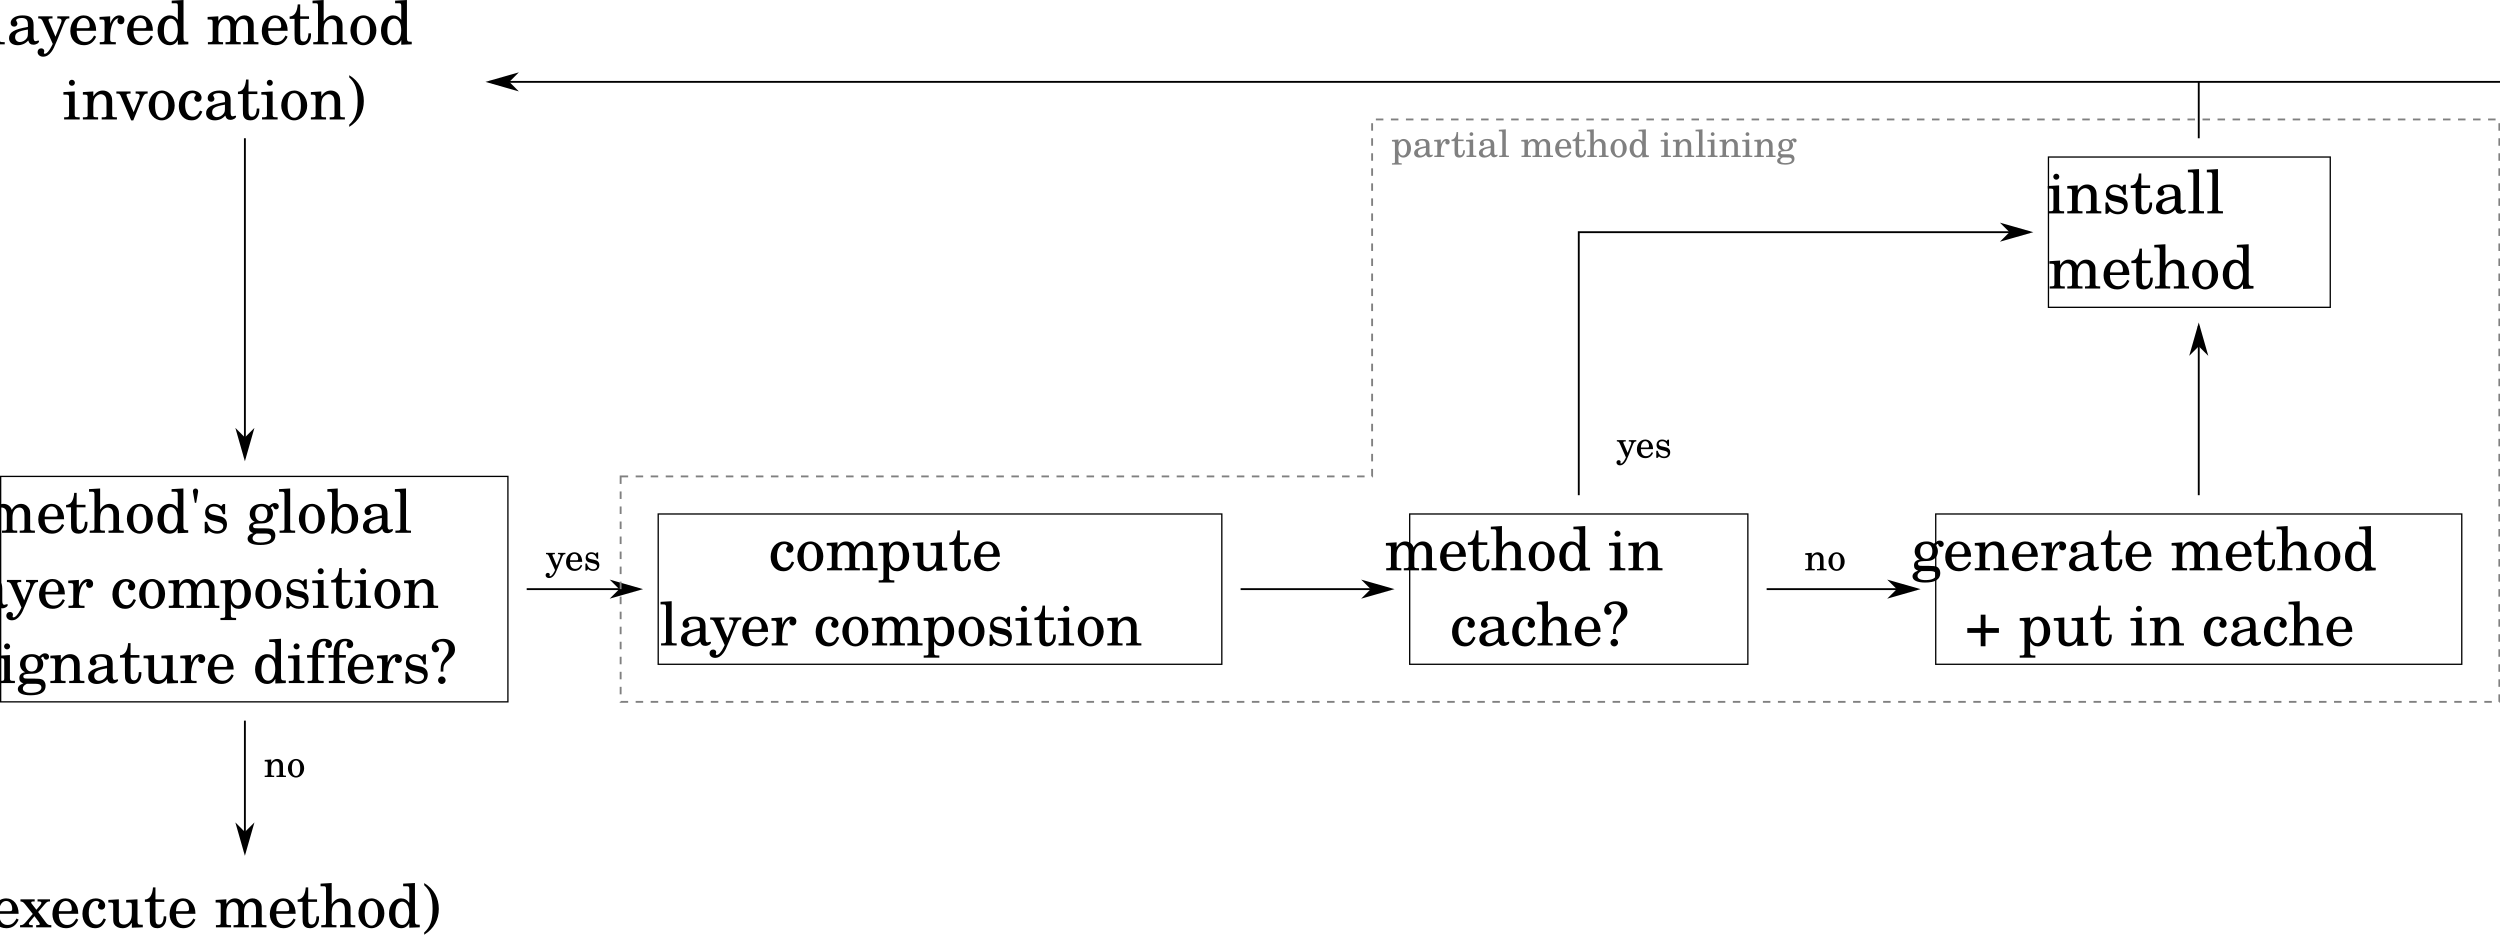
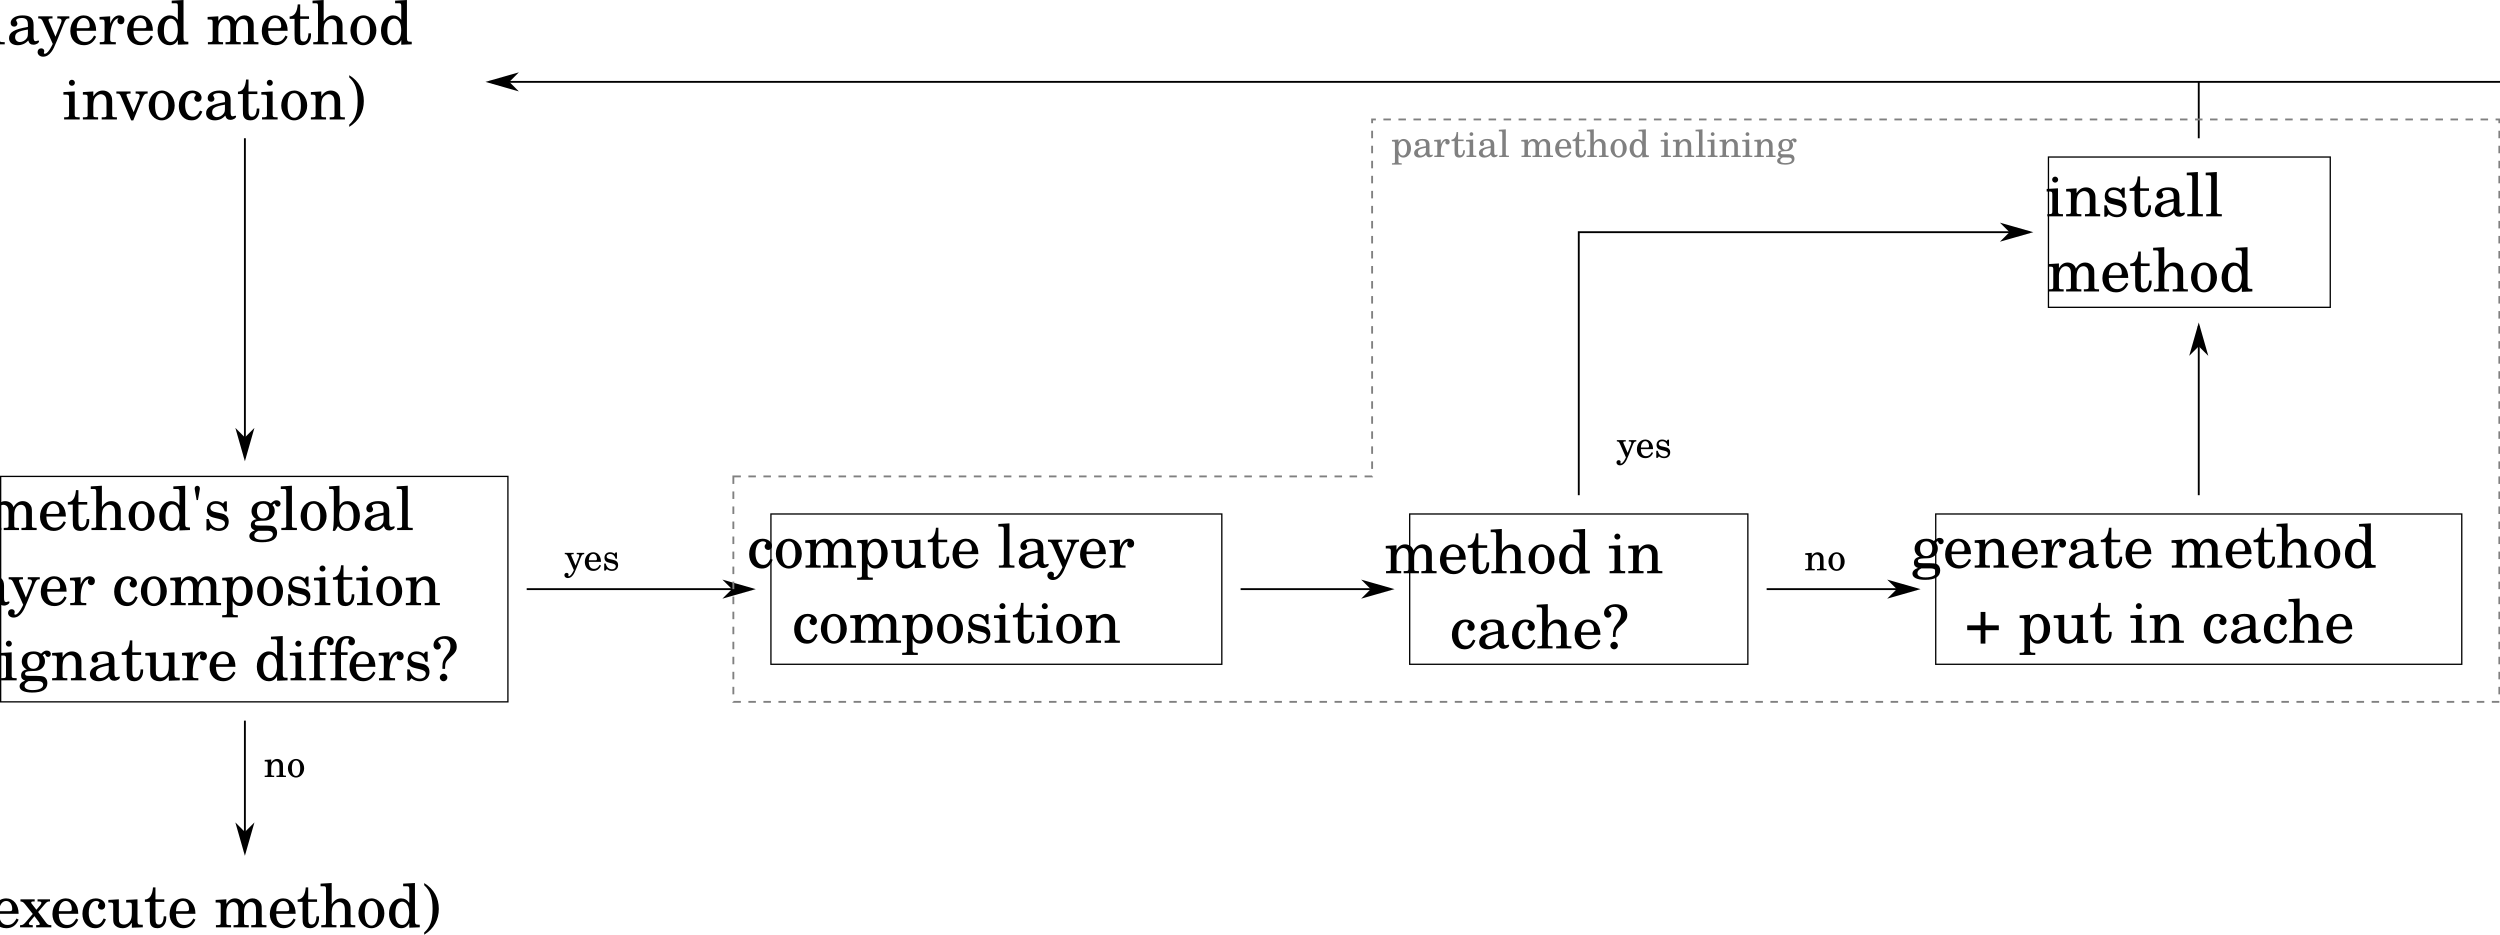
<svg xmlns="http://www.w3.org/2000/svg" width="1330.7" height="497.52" id="svg2" version="1.1">
  <defs id="defs4">
    <marker orient="auto" refY="0" refX="0" id="Arrow1Lend" style="overflow:visible">
      <path id="path3806" d="M 0,0 5,-5 -12.5,0 5,5 0,0 z" style="fill-rule:evenodd;stroke:#000000;stroke-width:1pt" transform="matrix(-0.8,0,0,-0.8,-10,0)" />
    </marker>
  </defs>
  <g id="layer1" transform="translate(-39.65,-198.7782)">
-     <text xml:space="preserve" style="font-size:32px;font-style:normal;font-weight:normal;text-align:center;line-height:125%;letter-spacing:0px;word-spacing:0px;text-anchor:middle;fill:#000000;fill-opacity:1;stroke:none;font-family:Sans" x="174" y="482.362" id="text2999">
-       <tspan x="174" y="482.362" id="tspan3001" style="font-size:32px;font-style:normal;font-variant:normal;font-weight:normal;font-stretch:normal;text-align:center;text-anchor:middle;font-family:TeX Gyre Schola;-inkscape-font-specification:TeX Gyre Schola">method's global</tspan>
-       <tspan x="174" y="522.362" style="font-size:32px;font-style:normal;font-variant:normal;font-weight:normal;font-stretch:normal;text-align:center;text-anchor:middle;font-family:TeX Gyre Schola;-inkscape-font-specification:TeX Gyre Schola" id="tspan4638">layer composition</tspan>
-       <tspan x="174" y="562.362" style="font-size:32px;font-style:normal;font-variant:normal;font-weight:normal;font-stretch:normal;text-align:center;text-anchor:middle;font-family:TeX Gyre Schola;-inkscape-font-specification:TeX Gyre Schola" id="tspan4642">signature differs?</tspan>
+     <text xml:space="preserve" style="font-size:32px;font-style:normal;font-weight:normal;text-align:center;line-height:125%;letter-spacing:0px;word-spacing:0px;text-anchor:middle;fill:#000000;fill-opacity:1;stroke:none;font-family:Sans" x="174.933" y="480.906" id="text2999">
+       <tspan x="174.933" y="480.906" id="tspan3001" style="font-size:32px;font-style:normal;font-variant:normal;font-weight:normal;font-stretch:normal;text-align:center;text-anchor:middle;font-family:TeX Gyre Schola;-inkscape-font-specification:TeX Gyre Schola">method's global</tspan>
+       <tspan x="174.933" y="520.906" style="font-size:32px;font-style:normal;font-variant:normal;font-weight:normal;font-stretch:normal;text-align:center;text-anchor:middle;font-family:TeX Gyre Schola;-inkscape-font-specification:TeX Gyre Schola" id="tspan4638">layer composition</tspan>
+       <tspan x="174.933" y="560.906" style="font-size:32px;font-style:normal;font-variant:normal;font-weight:normal;font-stretch:normal;text-align:center;text-anchor:middle;font-family:TeX Gyre Schola;-inkscape-font-specification:TeX Gyre Schola" id="tspan4642">signature differs?</tspan>
    </text>
-     <text id="text3011" y="502.362" x="540" style="font-size:32px;font-style:normal;font-weight:normal;text-align:center;line-height:125%;letter-spacing:0px;word-spacing:0px;text-anchor:middle;fill:#000000;fill-opacity:1;stroke:none;font-family:Sans" xml:space="preserve">
-       <tspan id="tspan3015" style="font-size:32px;font-style:normal;font-variant:normal;font-weight:normal;font-stretch:normal;text-align:center;text-anchor:middle;font-family:TeX Gyre Schola;-inkscape-font-specification:TeX Gyre Schola" y="502.362" x="540">compute</tspan>
-       <tspan style="font-size:32px;font-style:normal;font-variant:normal;font-weight:normal;font-stretch:normal;text-align:center;text-anchor:middle;font-family:TeX Gyre Schola;-inkscape-font-specification:TeX Gyre Schola" y="542.362" x="540" id="tspan3019">layer composition</tspan>
+     <text id="text3011" y="500.922" x="569.59" style="font-size:32px;font-style:normal;font-weight:normal;text-align:center;line-height:125%;letter-spacing:0px;word-spacing:0px;text-anchor:middle;fill:#000000;fill-opacity:1;stroke:none;font-family:Sans" xml:space="preserve">
+       <tspan style="font-size:32px;font-style:normal;font-variant:normal;font-weight:normal;font-stretch:normal;text-align:center;text-anchor:middle;font-family:TeX Gyre Schola;-inkscape-font-specification:TeX Gyre Schola" y="500.922" x="569.59" id="tspan3019">compute layer</tspan>
+       <tspan style="font-size:32px;font-style:normal;font-variant:normal;font-weight:normal;font-stretch:normal;text-align:center;text-anchor:middle;font-family:TeX Gyre Schola;-inkscape-font-specification:TeX Gyre Schola" y="540.922" x="569.59" id="tspan3032">composition</tspan>
    </text>
    <rect style="fill:none;stroke:#000000;stroke-width:0.7;stroke-miterlimit:4;stroke-dasharray:none" id="rect3023" width="270" height="120" x="40" y="452.362" />
-     <rect style="fill:none;stroke:#000000;stroke-width:0.7;stroke-miterlimit:4;stroke-dasharray:none" id="rect3025" width="300" height="80" x="390" y="472.362" ry="0" />
+     <rect style="fill:none;stroke:#000000;stroke-width:0.7;stroke-miterlimit:4;stroke-dasharray:none" id="rect3025" width="240" height="80" x="450" y="472.362" ry="0" />
    <path id="path4247" d="m 170,582.362 0,70" style="fill:none;stroke:#000000;stroke-width:1px;stroke-linecap:butt;stroke-linejoin:miter;stroke-opacity:1;marker-end:url(#Arrow1Lend)" />
    <text xml:space="preserve" style="font-size:20px;font-style:normal;font-weight:normal;text-align:start;line-height:125%;letter-spacing:0px;word-spacing:0px;text-anchor:start;fill:#000000;fill-opacity:1;stroke:none;font-family:Sans" x="180" y="612.362" id="text4249">
      <tspan x="180" y="612.362" id="tspan4251" style="font-size:20px;font-style:normal;font-variant:normal;font-weight:normal;font-stretch:normal;text-align:start;text-anchor:start;font-family:TeX Gyre Schola;-inkscape-font-specification:TeX Gyre Schola">no</tspan>
    </text>
-     <path style="fill:none;stroke:#000000;stroke-width:1px;stroke-linecap:butt;stroke-linejoin:miter;stroke-opacity:1;marker-end:url(#Arrow1Lend)" d="m 320,512.362 60,0" id="path4437" />
-     <text id="text4625" y="502.362" x="330" style="font-size:20px;font-style:normal;font-weight:normal;text-align:start;line-height:125%;letter-spacing:0px;word-spacing:0px;text-anchor:start;fill:#000000;fill-opacity:1;stroke:none;font-family:Sans" xml:space="preserve">
-       <tspan style="font-size:20px;font-style:normal;font-variant:normal;font-weight:normal;font-stretch:normal;text-align:start;text-anchor:start;font-family:TeX Gyre Schola;-inkscape-font-specification:TeX Gyre Schola" id="tspan4627" y="502.362" x="330">yes</tspan>
+     <path style="fill:none;stroke:#000000;stroke-width:1px;stroke-linecap:butt;stroke-linejoin:miter;stroke-opacity:1;marker-end:url(#Arrow1Lend)" d="m 320,512.362 120,1e-5" id="path4437" />
+     <text id="text4625" y="502.362" x="340" style="font-size:20px;font-style:normal;font-weight:normal;text-align:start;line-height:125%;letter-spacing:0px;word-spacing:0px;text-anchor:start;fill:#000000;fill-opacity:1;stroke:none;font-family:Sans" xml:space="preserve">
+       <tspan style="font-size:20px;font-style:normal;font-variant:normal;font-weight:normal;font-stretch:normal;text-align:start;text-anchor:start;font-family:TeX Gyre Schola;-inkscape-font-specification:TeX Gyre Schola" id="tspan4627" y="502.362" x="340">yes</tspan>
    </text>
    <text id="text4639" y="692.362" x="170" style="font-size:32px;font-style:normal;font-weight:normal;text-align:center;line-height:125%;letter-spacing:0px;word-spacing:0px;text-anchor:middle;fill:#000000;fill-opacity:1;stroke:none;font-family:Sans" xml:space="preserve">
      <tspan id="tspan4643" style="font-size:32px;font-style:normal;font-variant:normal;font-weight:normal;font-stretch:normal;text-align:center;text-anchor:middle;font-family:TeX Gyre Schola;-inkscape-font-specification:TeX Gyre Schola" y="692.362" x="170">(execute method)</tspan>
    </text>
-     <text id="text4651" y="502.362" x="880" style="font-size:32px;font-style:normal;font-weight:normal;text-align:center;line-height:125%;letter-spacing:0px;word-spacing:0px;text-anchor:middle;fill:#000000;fill-opacity:1;stroke:none;font-family:Sans" xml:space="preserve">
-       <tspan id="tspan4655" style="font-size:32px;font-style:normal;font-variant:normal;font-weight:normal;font-stretch:normal;text-align:center;text-anchor:middle;font-family:TeX Gyre Schola;-inkscape-font-specification:TeX Gyre Schola" y="502.362" x="880">method in</tspan>
-       <tspan style="font-size:32px;font-style:normal;font-variant:normal;font-weight:normal;font-stretch:normal;text-align:center;text-anchor:middle;font-family:TeX Gyre Schola;-inkscape-font-specification:TeX Gyre Schola" y="542.362" x="880" id="tspan4659">cache?</tspan>
+     <text id="text4651" y="503.914" x="879.925" style="font-size:32px;font-style:normal;font-weight:normal;text-align:center;line-height:125%;letter-spacing:0px;word-spacing:0px;text-anchor:middle;fill:#000000;fill-opacity:1;stroke:none;font-family:Sans" xml:space="preserve">
+       <tspan id="tspan4655" style="font-size:32px;font-style:normal;font-variant:normal;font-weight:normal;font-stretch:normal;text-align:center;text-anchor:middle;font-family:TeX Gyre Schola;-inkscape-font-specification:TeX Gyre Schola" y="503.914" x="879.925">method in</tspan>
+       <tspan style="font-size:32px;font-style:normal;font-variant:normal;font-weight:normal;font-stretch:normal;text-align:center;text-anchor:middle;font-family:TeX Gyre Schola;-inkscape-font-specification:TeX Gyre Schola" y="543.914" x="879.925" id="tspan4659">cache?</tspan>
    </text>
    <rect style="fill:none;stroke:#000000;stroke-width:0.7;stroke-miterlimit:4;stroke-dasharray:none;stroke-dashoffset:0" id="rect4661" width="180" height="80" x="790" y="472.362" />
-     <text xml:space="preserve" style="font-size:32px;font-style:normal;font-weight:normal;text-align:center;line-height:125%;letter-spacing:0px;word-spacing:0px;text-anchor:middle;fill:#000000;fill-opacity:1;stroke:none;font-family:Sans" x="1205.562" y="312.362" id="text4663">
-       <tspan id="tspan4667" x="1210" y="312.362" style="font-size:32px;font-style:normal;font-variant:normal;font-weight:normal;font-stretch:normal;text-align:center;text-anchor:middle;font-family:TeX Gyre Schola;-inkscape-font-specification:TeX Gyre Schola">install </tspan>
-       <tspan x="1205.562" y="352.362" style="font-size:32px;font-style:normal;font-variant:normal;font-weight:normal;font-stretch:normal;text-align:center;text-anchor:middle;font-family:TeX Gyre Schola;-inkscape-font-specification:TeX Gyre Schola" id="tspan4671">method</tspan>
+     <text xml:space="preserve" style="font-size:32px;font-style:normal;font-weight:normal;text-align:center;line-height:125%;letter-spacing:0px;word-spacing:0px;text-anchor:middle;fill:#000000;fill-opacity:1;stroke:none;font-family:Sans" x="1204.955" y="313.914" id="text4663">
+       <tspan id="tspan4667" x="1209.393" y="313.914" style="font-size:32px;font-style:normal;font-variant:normal;font-weight:normal;font-stretch:normal;text-align:center;text-anchor:middle;font-family:TeX Gyre Schola;-inkscape-font-specification:TeX Gyre Schola">install </tspan>
+       <tspan x="1204.955" y="353.914" style="font-size:32px;font-style:normal;font-variant:normal;font-weight:normal;font-stretch:normal;text-align:center;text-anchor:middle;font-family:TeX Gyre Schola;-inkscape-font-specification:TeX Gyre Schola" id="tspan4671">method</tspan>
    </text>
    <rect style="fill:none;stroke:#000000;stroke-width:0.7;stroke-miterlimit:4;stroke-dasharray:none;stroke-dashoffset:0" id="rect4673" width="150" height="80" x="1130" y="282.362" />
-     <text id="text4675" y="502.362" x="1210" style="font-size:32px;font-style:normal;font-weight:normal;text-align:center;line-height:125%;letter-spacing:0px;word-spacing:0px;text-anchor:middle;fill:#000000;fill-opacity:1;stroke:none;font-family:Sans" xml:space="preserve">
-       <tspan id="tspan4679" style="font-size:32px;font-style:normal;font-variant:normal;font-weight:normal;font-stretch:normal;text-align:center;text-anchor:middle;font-family:TeX Gyre Schola;-inkscape-font-specification:TeX Gyre Schola" y="502.362" x="1210">generate method</tspan>
-       <tspan style="font-size:32px;font-style:normal;font-variant:normal;font-weight:normal;font-stretch:normal;text-align:center;text-anchor:middle;font-family:TeX Gyre Schola;-inkscape-font-specification:TeX Gyre Schola" y="542.362" x="1210" id="tspan4683">+ put in cache</tspan>
+     <text id="text4675" y="500.922" x="1209.955" style="font-size:32px;font-style:normal;font-weight:normal;text-align:center;line-height:125%;letter-spacing:0px;word-spacing:0px;text-anchor:middle;fill:#000000;fill-opacity:1;stroke:none;font-family:Sans" xml:space="preserve">
+       <tspan id="tspan4679" style="font-size:32px;font-style:normal;font-variant:normal;font-weight:normal;font-stretch:normal;text-align:center;text-anchor:middle;font-family:TeX Gyre Schola;-inkscape-font-specification:TeX Gyre Schola" y="500.922" x="1209.955">generate method</tspan>
+       <tspan style="font-size:32px;font-style:normal;font-variant:normal;font-weight:normal;font-stretch:normal;text-align:center;text-anchor:middle;font-family:TeX Gyre Schola;-inkscape-font-specification:TeX Gyre Schola" y="540.922" x="1209.955" id="tspan4683">+ put in cache</tspan>
    </text>
    <rect style="fill:none;stroke:#000000;stroke-width:0.7;stroke-miterlimit:4;stroke-dasharray:none;stroke-dashoffset:0" id="rect4685" width="280" height="80" x="1070" y="472.362" />
    <path id="path4687" d="m 980,512.362 80,0" style="fill:none;stroke:#000000;stroke-width:1px;stroke-linecap:butt;stroke-linejoin:miter;stroke-opacity:1;marker-end:url(#Arrow1Lend)" />
    <text xml:space="preserve" style="font-size:20px;font-style:normal;font-weight:normal;text-align:start;line-height:125%;letter-spacing:0px;word-spacing:0px;text-anchor:start;fill:#000000;fill-opacity:1;stroke:none;font-family:Sans" x="1000" y="502.362" id="text4689">
      <tspan x="1000" y="502.362" id="tspan4691" style="font-size:20px;font-style:normal;font-variant:normal;font-weight:normal;font-stretch:normal;text-align:start;text-anchor:start;font-family:TeX Gyre Schola;-inkscape-font-specification:TeX Gyre Schola">no</tspan>
    </text>
    <path style="fill:none;stroke:#000000;stroke-width:1px;stroke-linecap:butt;stroke-linejoin:miter;stroke-opacity:1;marker-end:url(#Arrow1Lend)" d="m 1210,462.362 0,-90" id="path4693" />
    <path style="fill:none;stroke:#000000;stroke-width:1px;stroke-linecap:butt;stroke-linejoin:miter;stroke-opacity:1;marker-end:url(#Arrow1Lend)" d="m 880,462.362 0,-140 240,0" id="path4879" />
    <text id="text5063" y="442.362" x="900" style="font-size:20px;font-style:normal;font-weight:normal;text-align:start;line-height:125%;letter-spacing:0px;word-spacing:0px;text-anchor:start;fill:#000000;fill-opacity:1;stroke:none;font-family:Sans" xml:space="preserve">
      <tspan style="font-size:20px;font-style:normal;font-variant:normal;font-weight:normal;font-stretch:normal;text-align:start;text-anchor:start;font-family:TeX Gyre Schola;-inkscape-font-specification:TeX Gyre Schola" id="tspan5065" y="442.362" x="900">yes</tspan>
    </text>
    <text xml:space="preserve" style="font-size:32px;font-style:normal;font-weight:normal;text-align:center;line-height:125%;letter-spacing:0px;word-spacing:0px;text-anchor:middle;fill:#000000;fill-opacity:1;stroke:none;font-family:Sans" x="170" y="222.362" id="text5251">
      <tspan x="170" y="222.362" style="font-size:32px;font-style:normal;font-variant:normal;font-weight:normal;font-stretch:normal;text-align:center;text-anchor:middle;font-family:TeX Gyre Schola;-inkscape-font-specification:TeX Gyre Schola" id="tspan5253">(layered method</tspan>
      <tspan x="170" y="262.362" style="font-size:32px;font-style:normal;font-variant:normal;font-weight:normal;font-stretch:normal;text-align:center;text-anchor:middle;font-family:TeX Gyre Schola;-inkscape-font-specification:TeX Gyre Schola" id="tspan6026"> invocation)</tspan>
    </text>
    <path style="fill:none;stroke:#000000;stroke-width:1px;stroke-linecap:butt;stroke-linejoin:miter;stroke-opacity:1;marker-end:url(#Arrow1Lend)" d="m 170,272.362 0,170" id="path5255" />
    <path style="fill:none;stroke:#000000;stroke-width:1px;stroke-linecap:butt;stroke-linejoin:miter;stroke-opacity:1;marker-end:url(#Arrow1Lend)" d="m 1210,272.362 0,-30 c 1020.497,0 -636.667,0 -910,0" id="path5439" />
    <text xml:space="preserve" style="font-size:20px;font-style:normal;font-weight:normal;text-align:start;line-height:125%;letter-spacing:0px;word-spacing:0px;text-anchor:start;fill:#808080;fill-opacity:1;stroke:none;font-family:Sans" x="780" y="282.362" id="text5625">
      <tspan x="780" y="282.362" id="tspan5627" style="font-size:20px;font-style:normal;font-variant:normal;font-weight:normal;font-stretch:normal;text-align:start;text-anchor:start;fill:#808080;font-family:TeX Gyre Schola;-inkscape-font-specification:TeX Gyre Schola">partial method inlining</tspan>
    </text>
    <path id="path6343" d="m 700,512.362 80,0" style="fill:none;stroke:#000000;stroke-width:1px;stroke-linecap:butt;stroke-linejoin:miter;stroke-opacity:1;marker-end:url(#Arrow1Lend)" />
-     <path style="fill:none;stroke:#808080;stroke-width:1;stroke-linecap:butt;stroke-linejoin:miter;stroke-opacity:1;stroke-miterlimit:4;stroke-dasharray:4, 4;stroke-dashoffset:0" d="m 330.35,253.584 0,120 1000,0 0,-310 -600,0 0,190 z" id="path7259" transform="translate(39.65,198.7782)" />
+     <path style="fill:none;stroke:#808080;stroke-width:1;stroke-linecap:butt;stroke-linejoin:miter;stroke-miterlimit:4;stroke-opacity:1;stroke-dasharray:4, 4;stroke-dashoffset:0" d="m 390.35,253.584 0,120 940,0 0,-310 -600,0 0,190 z" id="path7259" transform="translate(39.65,198.7782)" />
  </g>
</svg>
